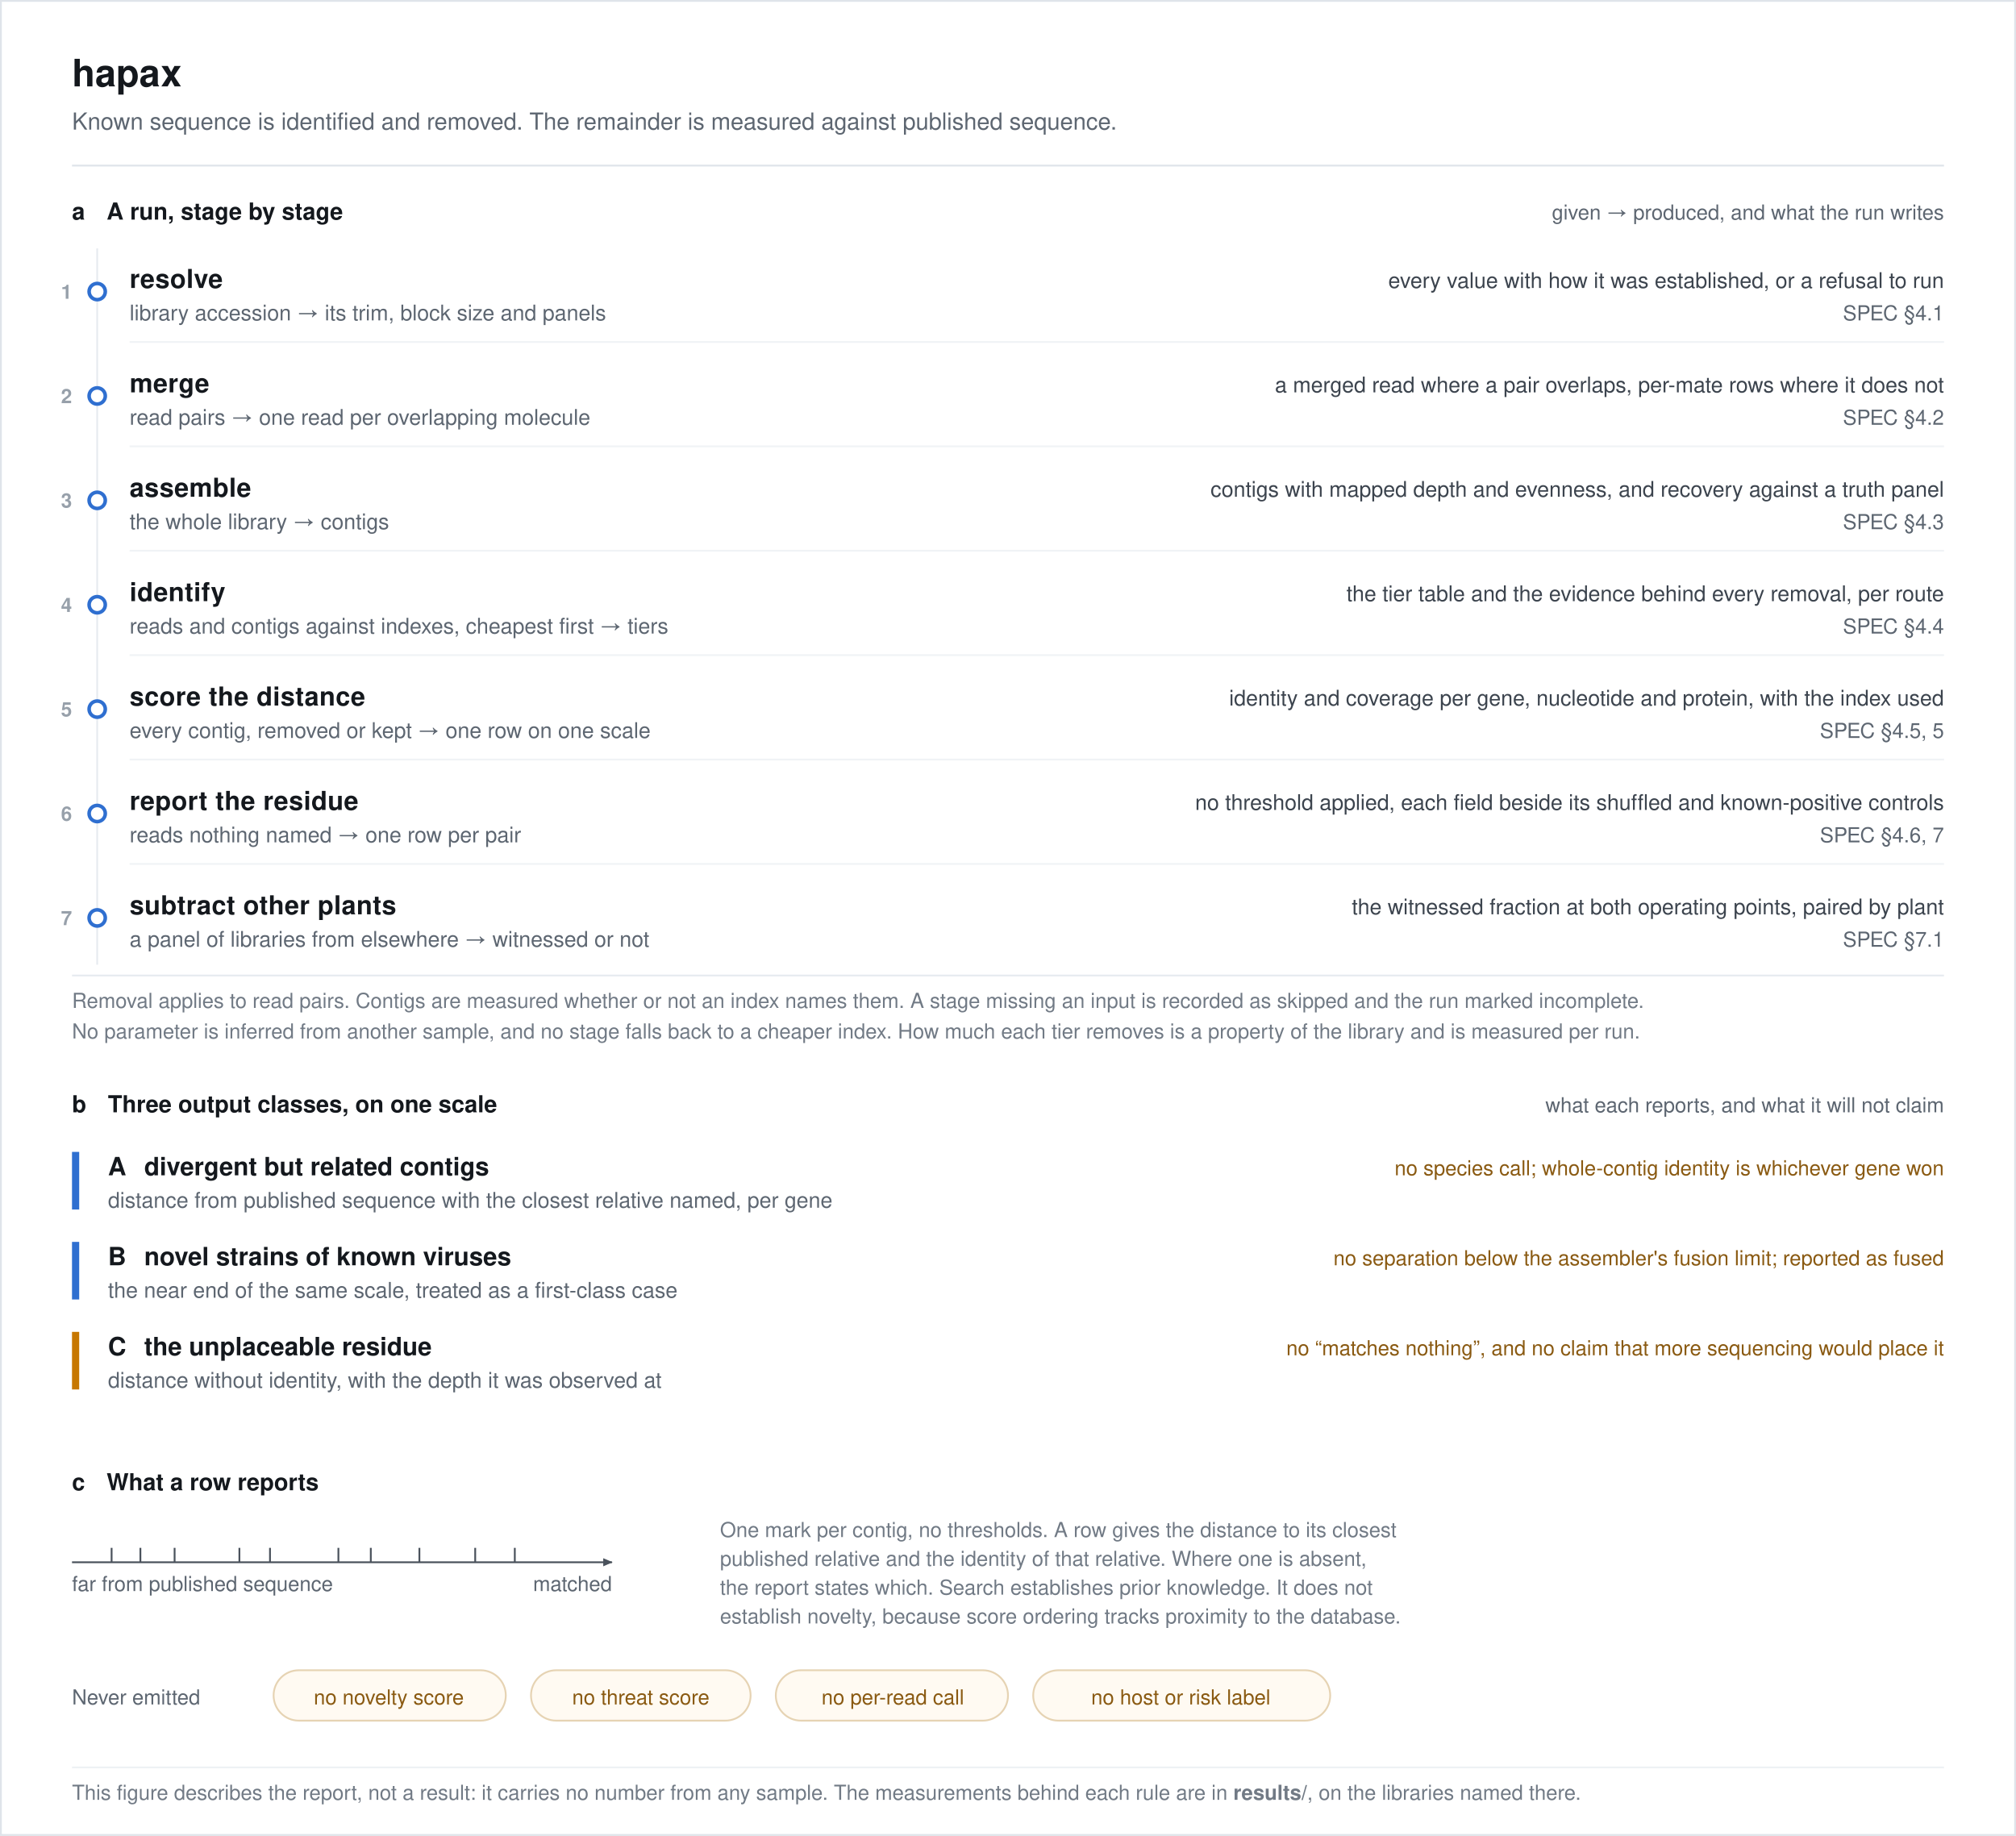
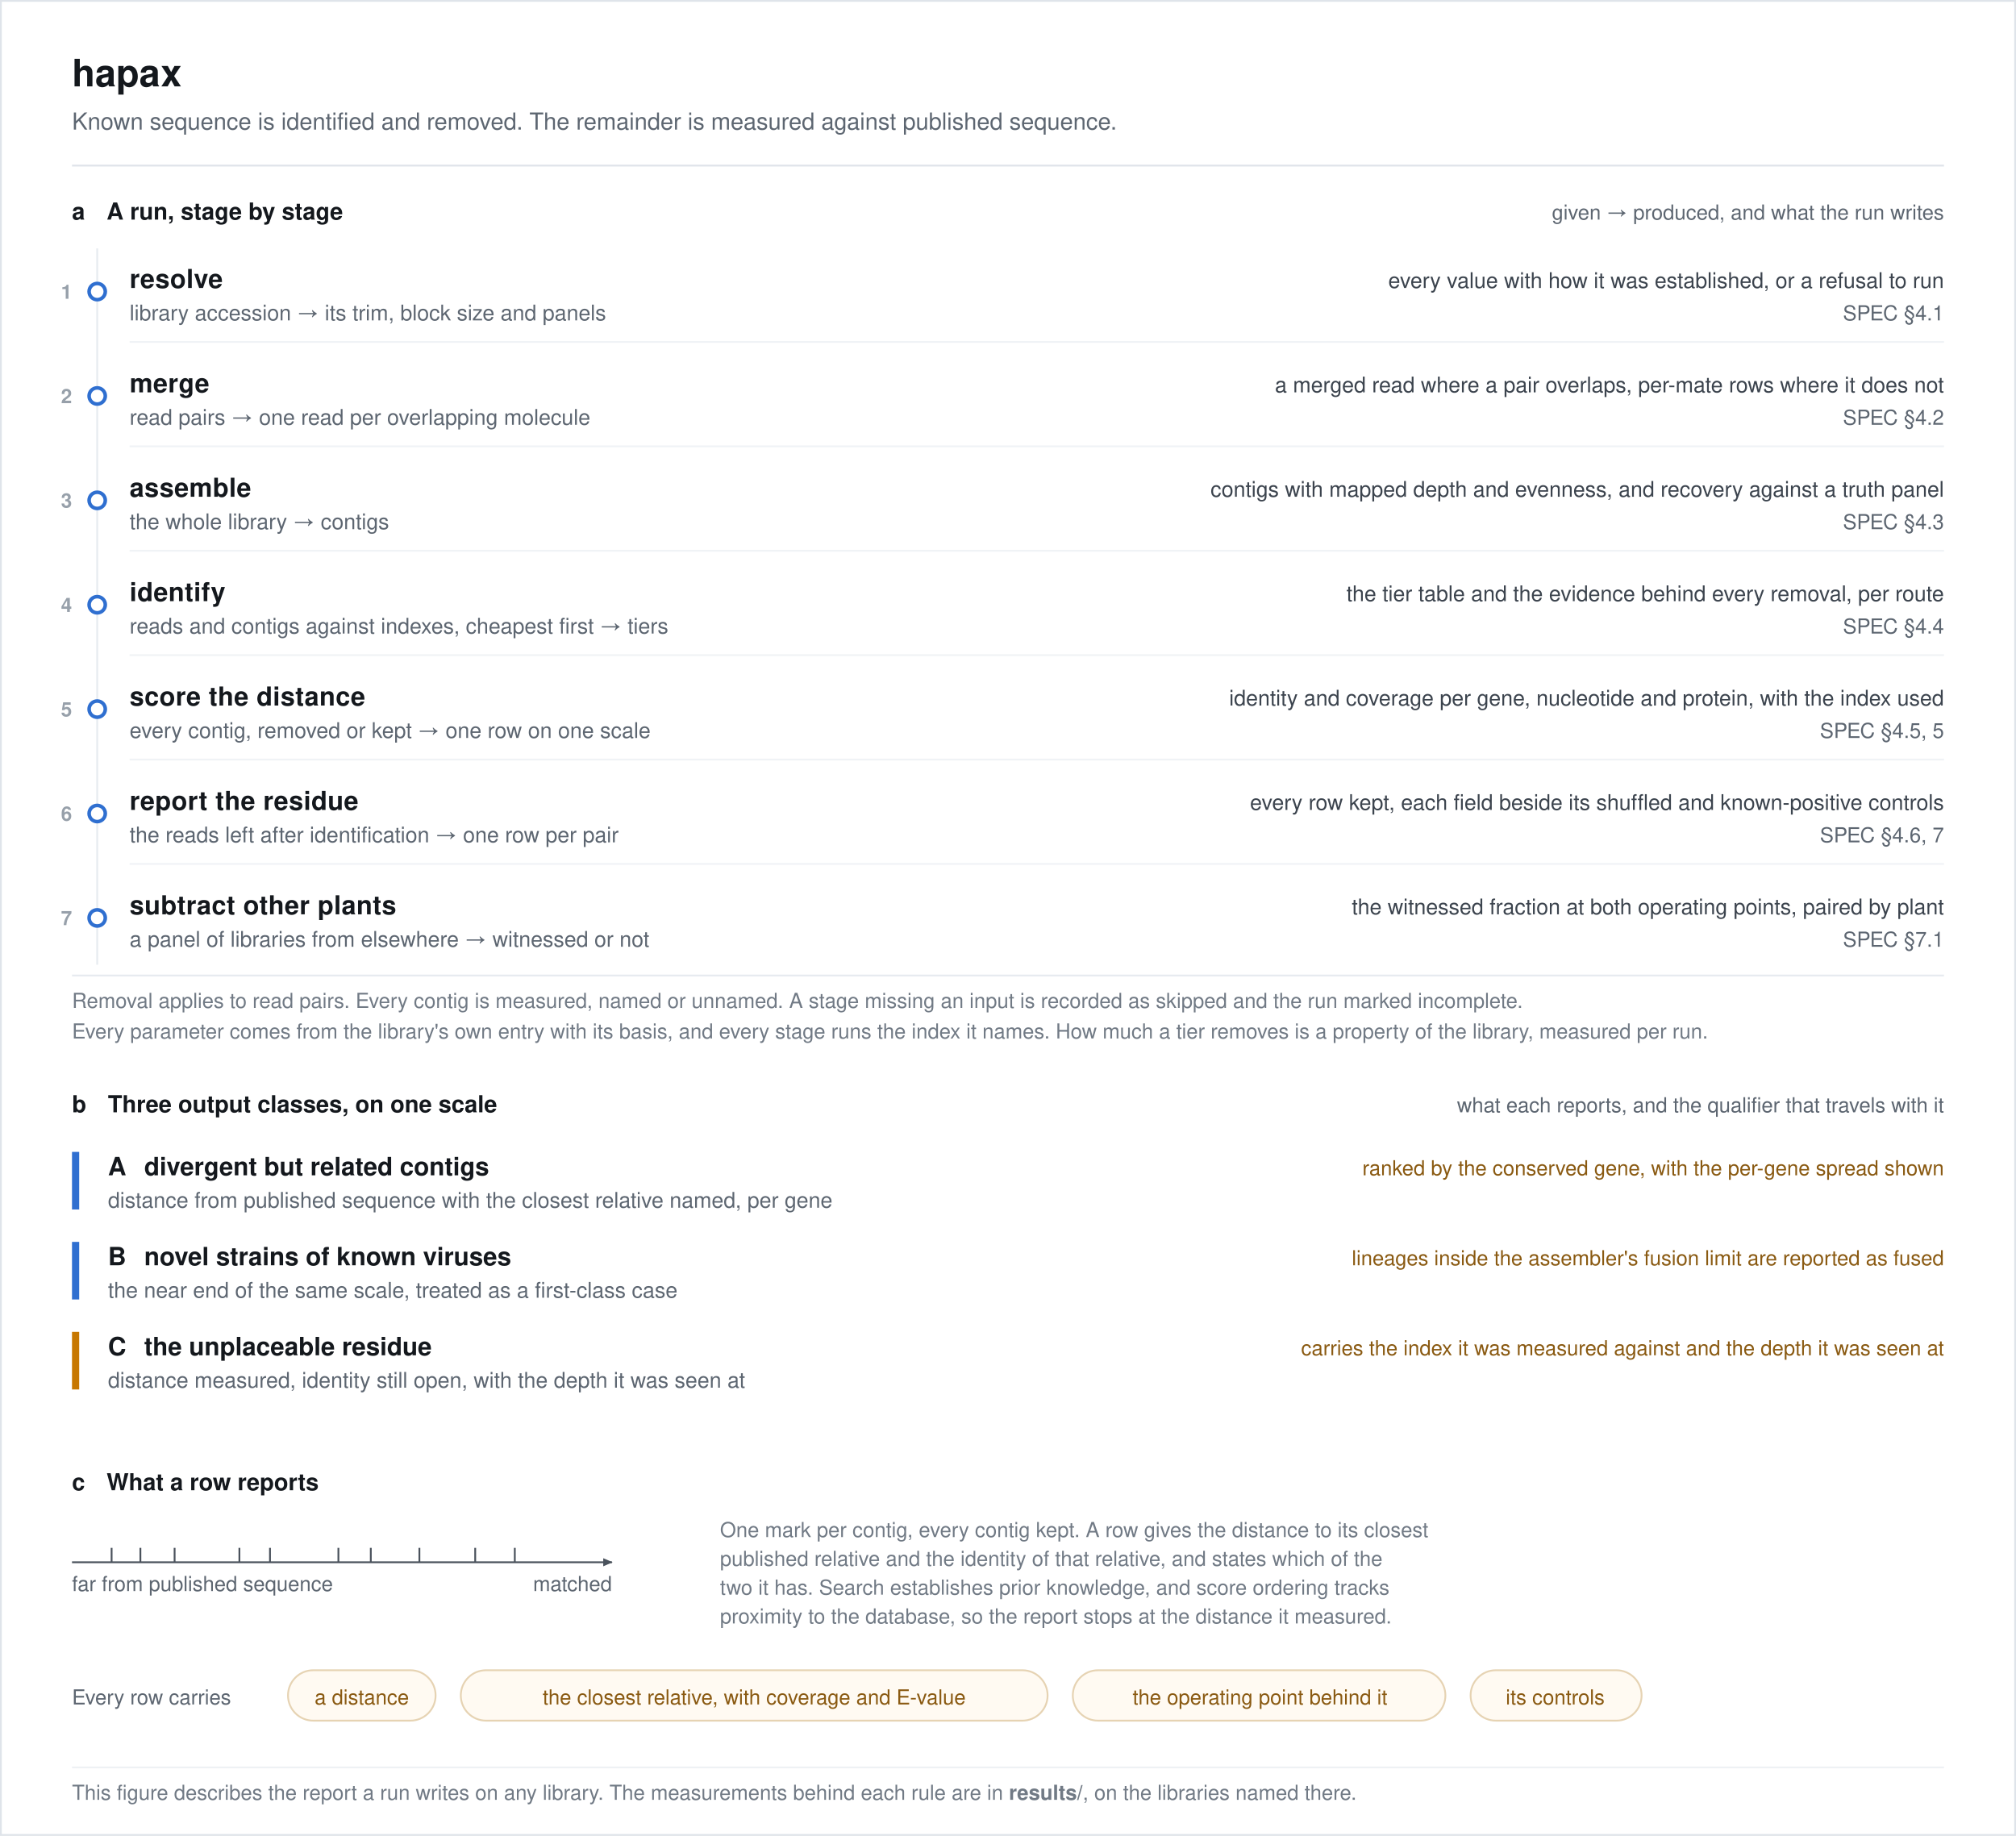
<svg xmlns="http://www.w3.org/2000/svg" viewBox="0 0 1120 1020" width="1120" height="1020" role="img" aria-labelledby="figtitle figdesc">
  <defs>
    <style>
      text { font-family: "Helvetica Neue", Helvetica, Arial, ui-sans-serif, system-ui, sans-serif; fill: #14181d; }
      .figh { font-size: 21px; font-weight: 700; }
      .figs { font-size: 13px; fill: #5d6671; }
      .pan  { font-size: 13px; font-weight: 700; }
      .pant { font-size: 13px; font-weight: 700; fill: #14181d; }
      .st   { font-size: 14.5px; font-weight: 700; letter-spacing: 0.2px; }
      .io   { font-size: 12px; fill: #5d6671; }
      .wr   { font-size: 12px; fill: #3c444e; }
      .ax   { font-size: 11.5px; fill: #5d6671; }
      .note { font-size: 11.5px; fill: #717a85; }
      .idx  { font-size: 11px; font-weight: 700; fill: #97a0aa; }
      .cls  { font-size: 14px; font-weight: 700; }
      .ref  { font-size: 11.5px; fill: #8a5a12; }
    </style>
    <marker id="arr" viewBox="0 0 8 8" refX="6.5" refY="4" markerWidth="6" markerHeight="6" orient="auto">
      <path d="M0 1 L7 4 L0 7 z" fill="#4a525c" />
    </marker>
  </defs>
  <rect x="0.5" y="0.5" width="1119" height="1019" fill="#ffffff" stroke="#dfe4ea" />
  <text class="figh" x="40" y="48">hapax</text>
  <text class="figs" x="40" y="72">Known sequence is identified and removed. The remainder is measured against published sequence.</text>
  <line x1="40" y1="92" x2="1080" y2="92" stroke="#dfe4ea" />
  <text class="pan" x="40" y="122">a<tspan class="pant" dx="12">A run, stage by stage</tspan>
  </text>
  <text class="ax" x="1080" y="122" text-anchor="end">given → produced, and what the run writes</text>
  <line x1="54" y1="138" x2="54" y2="536" stroke="#e7ebf0" />
  <g>
    <circle cx="54" cy="162" r="4.5" fill="#ffffff" stroke="#2f6fd0" stroke-width="2" />
    <text class="idx" x="40" y="166" text-anchor="end">1</text>
    <text class="st" x="72" y="160">resolve</text>
    <text class="io" x="72" y="178">library accession → its trim, block size and panels</text>
    <text class="wr" x="1080" y="160" text-anchor="end">every value with how it was established, or a refusal to run</text>
    <text class="ax" x="1080" y="178" text-anchor="end">SPEC §4.1</text>
    <line x1="72" y1="190" x2="1080" y2="190" stroke="#f0f3f6" />
    <circle cx="54" cy="220" r="4.5" fill="#ffffff" stroke="#2f6fd0" stroke-width="2" />
    <text class="idx" x="40" y="224" text-anchor="end">2</text>
    <text class="st" x="72" y="218">merge</text>
    <text class="io" x="72" y="236">read pairs → one read per overlapping molecule</text>
    <text class="wr" x="1080" y="218" text-anchor="end">a merged read where a pair overlaps, per-mate rows where it does not</text>
    <text class="ax" x="1080" y="236" text-anchor="end">SPEC §4.2</text>
    <line x1="72" y1="248" x2="1080" y2="248" stroke="#f0f3f6" />
    <circle cx="54" cy="278" r="4.5" fill="#ffffff" stroke="#2f6fd0" stroke-width="2" />
    <text class="idx" x="40" y="282" text-anchor="end">3</text>
    <text class="st" x="72" y="276">assemble</text>
    <text class="io" x="72" y="294">the whole library → contigs</text>
    <text class="wr" x="1080" y="276" text-anchor="end">contigs with mapped depth and evenness, and recovery against a truth panel</text>
    <text class="ax" x="1080" y="294" text-anchor="end">SPEC §4.3</text>
    <line x1="72" y1="306" x2="1080" y2="306" stroke="#f0f3f6" />
    <circle cx="54" cy="336" r="4.5" fill="#ffffff" stroke="#2f6fd0" stroke-width="2" />
    <text class="idx" x="40" y="340" text-anchor="end">4</text>
    <text class="st" x="72" y="334">identify</text>
    <text class="io" x="72" y="352">reads and contigs against indexes, cheapest first → tiers</text>
    <text class="wr" x="1080" y="334" text-anchor="end">the tier table and the evidence behind every removal, per route</text>
    <text class="ax" x="1080" y="352" text-anchor="end">SPEC §4.4</text>
    <line x1="72" y1="364" x2="1080" y2="364" stroke="#f0f3f6" />
    <circle cx="54" cy="394" r="4.5" fill="#ffffff" stroke="#2f6fd0" stroke-width="2" />
    <text class="idx" x="40" y="398" text-anchor="end">5</text>
    <text class="st" x="72" y="392">score the distance</text>
    <text class="io" x="72" y="410">every contig, removed or kept → one row on one scale</text>
    <text class="wr" x="1080" y="392" text-anchor="end">identity and coverage per gene, nucleotide and protein, with the index used</text>
    <text class="ax" x="1080" y="410" text-anchor="end">SPEC §4.5, 5</text>
    <line x1="72" y1="422" x2="1080" y2="422" stroke="#f0f3f6" />
    <circle cx="54" cy="452" r="4.5" fill="#ffffff" stroke="#2f6fd0" stroke-width="2" />
    <text class="idx" x="40" y="456" text-anchor="end">6</text>
    <text class="st" x="72" y="450">report the residue</text>
-     <text class="io" x="72" y="468">reads nothing named → one row per pair</text>
-     <text class="wr" x="1080" y="450" text-anchor="end">no threshold applied, each field beside its shuffled and known-positive controls</text>
+     <text class="io" x="72" y="468">the reads left after identification → one row per pair</text>
+     <text class="wr" x="1080" y="450" text-anchor="end">every row kept, each field beside its shuffled and known-positive controls</text>
    <text class="ax" x="1080" y="468" text-anchor="end">SPEC §4.6, 7</text>
    <line x1="72" y1="480" x2="1080" y2="480" stroke="#f0f3f6" />
    <circle cx="54" cy="510" r="4.5" fill="#ffffff" stroke="#2f6fd0" stroke-width="2" />
    <text class="idx" x="40" y="514" text-anchor="end">7</text>
    <text class="st" x="72" y="508">subtract other plants</text>
    <text class="io" x="72" y="526">a panel of libraries from elsewhere → witnessed or not</text>
    <text class="wr" x="1080" y="508" text-anchor="end">the witnessed fraction at both operating points, paired by plant</text>
    <text class="ax" x="1080" y="526" text-anchor="end">SPEC §7.1</text>
  </g>
  <line x1="40" y1="542" x2="1080" y2="542" stroke="#e7ebf0" />
-   <text class="note" x="40" y="560">Removal applies to read pairs. Contigs are measured whether or not an index names them. A stage missing an input is recorded as skipped and the run marked incomplete.</text>
-   <text class="note" x="40" y="577">No parameter is inferred from another sample, and no stage falls back to a cheaper index. How much each tier removes is a property of the library and is measured per run.</text>
+   <text class="note" x="40" y="560">Removal applies to read pairs. Every contig is measured, named or unnamed. A stage missing an input is recorded as skipped and the run marked incomplete.</text>
+   <text class="note" x="40" y="577">Every parameter comes from the library's own entry with its basis, and every stage runs the index it names. How much a tier removes is a property of the library, measured per run.</text>
  <text class="pan" x="40" y="618">b<tspan class="pant" dx="12">Three output classes, on one scale</tspan>
  </text>
-   <text class="ax" x="1080" y="618" text-anchor="end">what each reports, and what it will not claim</text>
+   <text class="ax" x="1080" y="618" text-anchor="end">what each reports, and the qualifier that travels with it</text>
  <g>
    <rect x="40" y="640" width="4" height="32" fill="#2f6fd0" />
    <text class="cls" x="60" y="653" fill="#2f6fd0">A<tspan class="cls" dx="10" fill="#14181d">divergent but related contigs</tspan>
    </text>
    <text class="io" x="60" y="671">distance from published sequence with the closest relative named, per gene</text>
-     <text class="ref" x="1080" y="653" text-anchor="end">no species call; whole-contig identity is whichever gene won</text>
+     <text class="ref" x="1080" y="653" text-anchor="end">ranked by the conserved gene, with the per-gene spread shown</text>
    <rect x="40" y="690" width="4" height="32" fill="#2f6fd0" />
    <text class="cls" x="60" y="703" fill="#2f6fd0">B<tspan class="cls" dx="10" fill="#14181d">novel strains of known viruses</tspan>
    </text>
    <text class="io" x="60" y="721">the near end of the same scale, treated as a first-class case</text>
-     <text class="ref" x="1080" y="703" text-anchor="end">no separation below the assembler's fusion limit; reported as fused</text>
+     <text class="ref" x="1080" y="703" text-anchor="end">lineages inside the assembler's fusion limit are reported as fused</text>
    <rect x="40" y="740" width="4" height="32" fill="#c77700" />
    <text class="cls" x="60" y="753" fill="#c77700">C<tspan class="cls" dx="10" fill="#14181d">the unplaceable residue</tspan>
    </text>
-     <text class="io" x="60" y="771">distance without identity, with the depth it was observed at</text>
-     <text class="ref" x="1080" y="753" text-anchor="end">no “matches nothing”, and no claim that more sequencing would place it</text>
+     <text class="io" x="60" y="771">distance measured, identity still open, with the depth it was seen at</text>
+     <text class="ref" x="1080" y="753" text-anchor="end">carries the index it was measured against and the depth it was seen at</text>
  </g>
  <text class="pan" x="40" y="828">c<tspan class="pant" dx="12">What a row reports</tspan>
  </text>
  <g transform="translate(40,868)">
    <line x1="0" y1="0" x2="300" y2="0" stroke="#4a525c" marker-end="url(#arr)" />
    <g stroke="#4a525c">
      <line x1="22" y1="-8" x2="22" y2="0" />
      <line x1="38" y1="-8" x2="38" y2="0" />
      <line x1="57" y1="-8" x2="57" y2="0" />
      <line x1="93" y1="-8" x2="93" y2="0" />
      <line x1="110" y1="-8" x2="110" y2="0" />
      <line x1="148" y1="-8" x2="148" y2="0" />
      <line x1="166" y1="-8" x2="166" y2="0" />
      <line x1="193" y1="-8" x2="193" y2="0" />
      <line x1="224" y1="-8" x2="224" y2="0" />
      <line x1="246" y1="-8" x2="246" y2="0" />
    </g>
    <text class="ax" x="0" y="16">far from published sequence</text>
    <text class="ax" x="300" y="16" text-anchor="end">matched</text>
-     <text class="note" x="360" y="-14">One mark per contig, no thresholds. A row gives the distance to its closest</text>
-     <text class="note" x="360" y="2">published relative and the identity of that relative. Where one is absent,</text>
-     <text class="note" x="360" y="18">the report states which. Search establishes prior knowledge. It does not</text>
-     <text class="note" x="360" y="34">establish novelty, because score ordering tracks proximity to the database.</text>
+     <text class="note" x="360" y="-14">One mark per contig, every contig kept. A row gives the distance to its closest</text>
+     <text class="note" x="360" y="2">published relative and the identity of that relative, and states which of the</text>
+     <text class="note" x="360" y="18">two it has. Search establishes prior knowledge, and score ordering tracks</text>
+     <text class="note" x="360" y="34">proximity to the database, so the report stops at the distance it measured.</text>
  </g>
-   <text class="ax" x="40" y="947">Never emitted</text>
-   <rect x="152" y="928" width="129" height="28" rx="14" fill="#fffaf2" stroke="#e6d3b3" />
-   <text class="ref" x="216" y="947" text-anchor="middle">no novelty score</text>
-   <rect x="295" y="928" width="122" height="28" rx="14" fill="#fffaf2" stroke="#e6d3b3" />
-   <text class="ref" x="356" y="947" text-anchor="middle">no threat score</text>
-   <rect x="431" y="928" width="129" height="28" rx="14" fill="#fffaf2" stroke="#e6d3b3" />
-   <text class="ref" x="496" y="947" text-anchor="middle">no per-read call</text>
-   <rect x="574" y="928" width="165" height="28" rx="14" fill="#fffaf2" stroke="#e6d3b3" />
-   <text class="ref" x="656" y="947" text-anchor="middle">no host or risk label</text>
+   <text class="ax" x="40" y="947">Every row carries</text>
+   <rect x="160" y="928" width="82" height="28" rx="14" fill="#fffaf2" stroke="#e6d3b3" />
+   <text class="ref" x="201" y="947" text-anchor="middle">a distance</text>
+   <rect x="256" y="928" width="326" height="28" rx="14" fill="#fffaf2" stroke="#e6d3b3" />
+   <text class="ref" x="419" y="947" text-anchor="middle">the closest relative, with coverage and E-value</text>
+   <rect x="596" y="928" width="207" height="28" rx="14" fill="#fffaf2" stroke="#e6d3b3" />
+   <text class="ref" x="700" y="947" text-anchor="middle">the operating point behind it</text>
+   <rect x="817" y="928" width="95" height="28" rx="14" fill="#fffaf2" stroke="#e6d3b3" />
+   <text class="ref" x="864" y="947" text-anchor="middle">its controls</text>
  <line x1="40" y1="982" x2="1080" y2="982" stroke="#eef1f4" />
-   <text class="note" x="40" y="1000">This figure describes the report, not a result: it carries no number from any sample. The measurements behind each rule are in <tspan font-weight="700">results/</tspan>, on the libraries named there.</text>
+   <text class="note" x="40" y="1000">This figure describes the report a run writes on any library. The measurements behind each rule are in <tspan font-weight="700">results/</tspan>, on the libraries named there.</text>
</svg>
